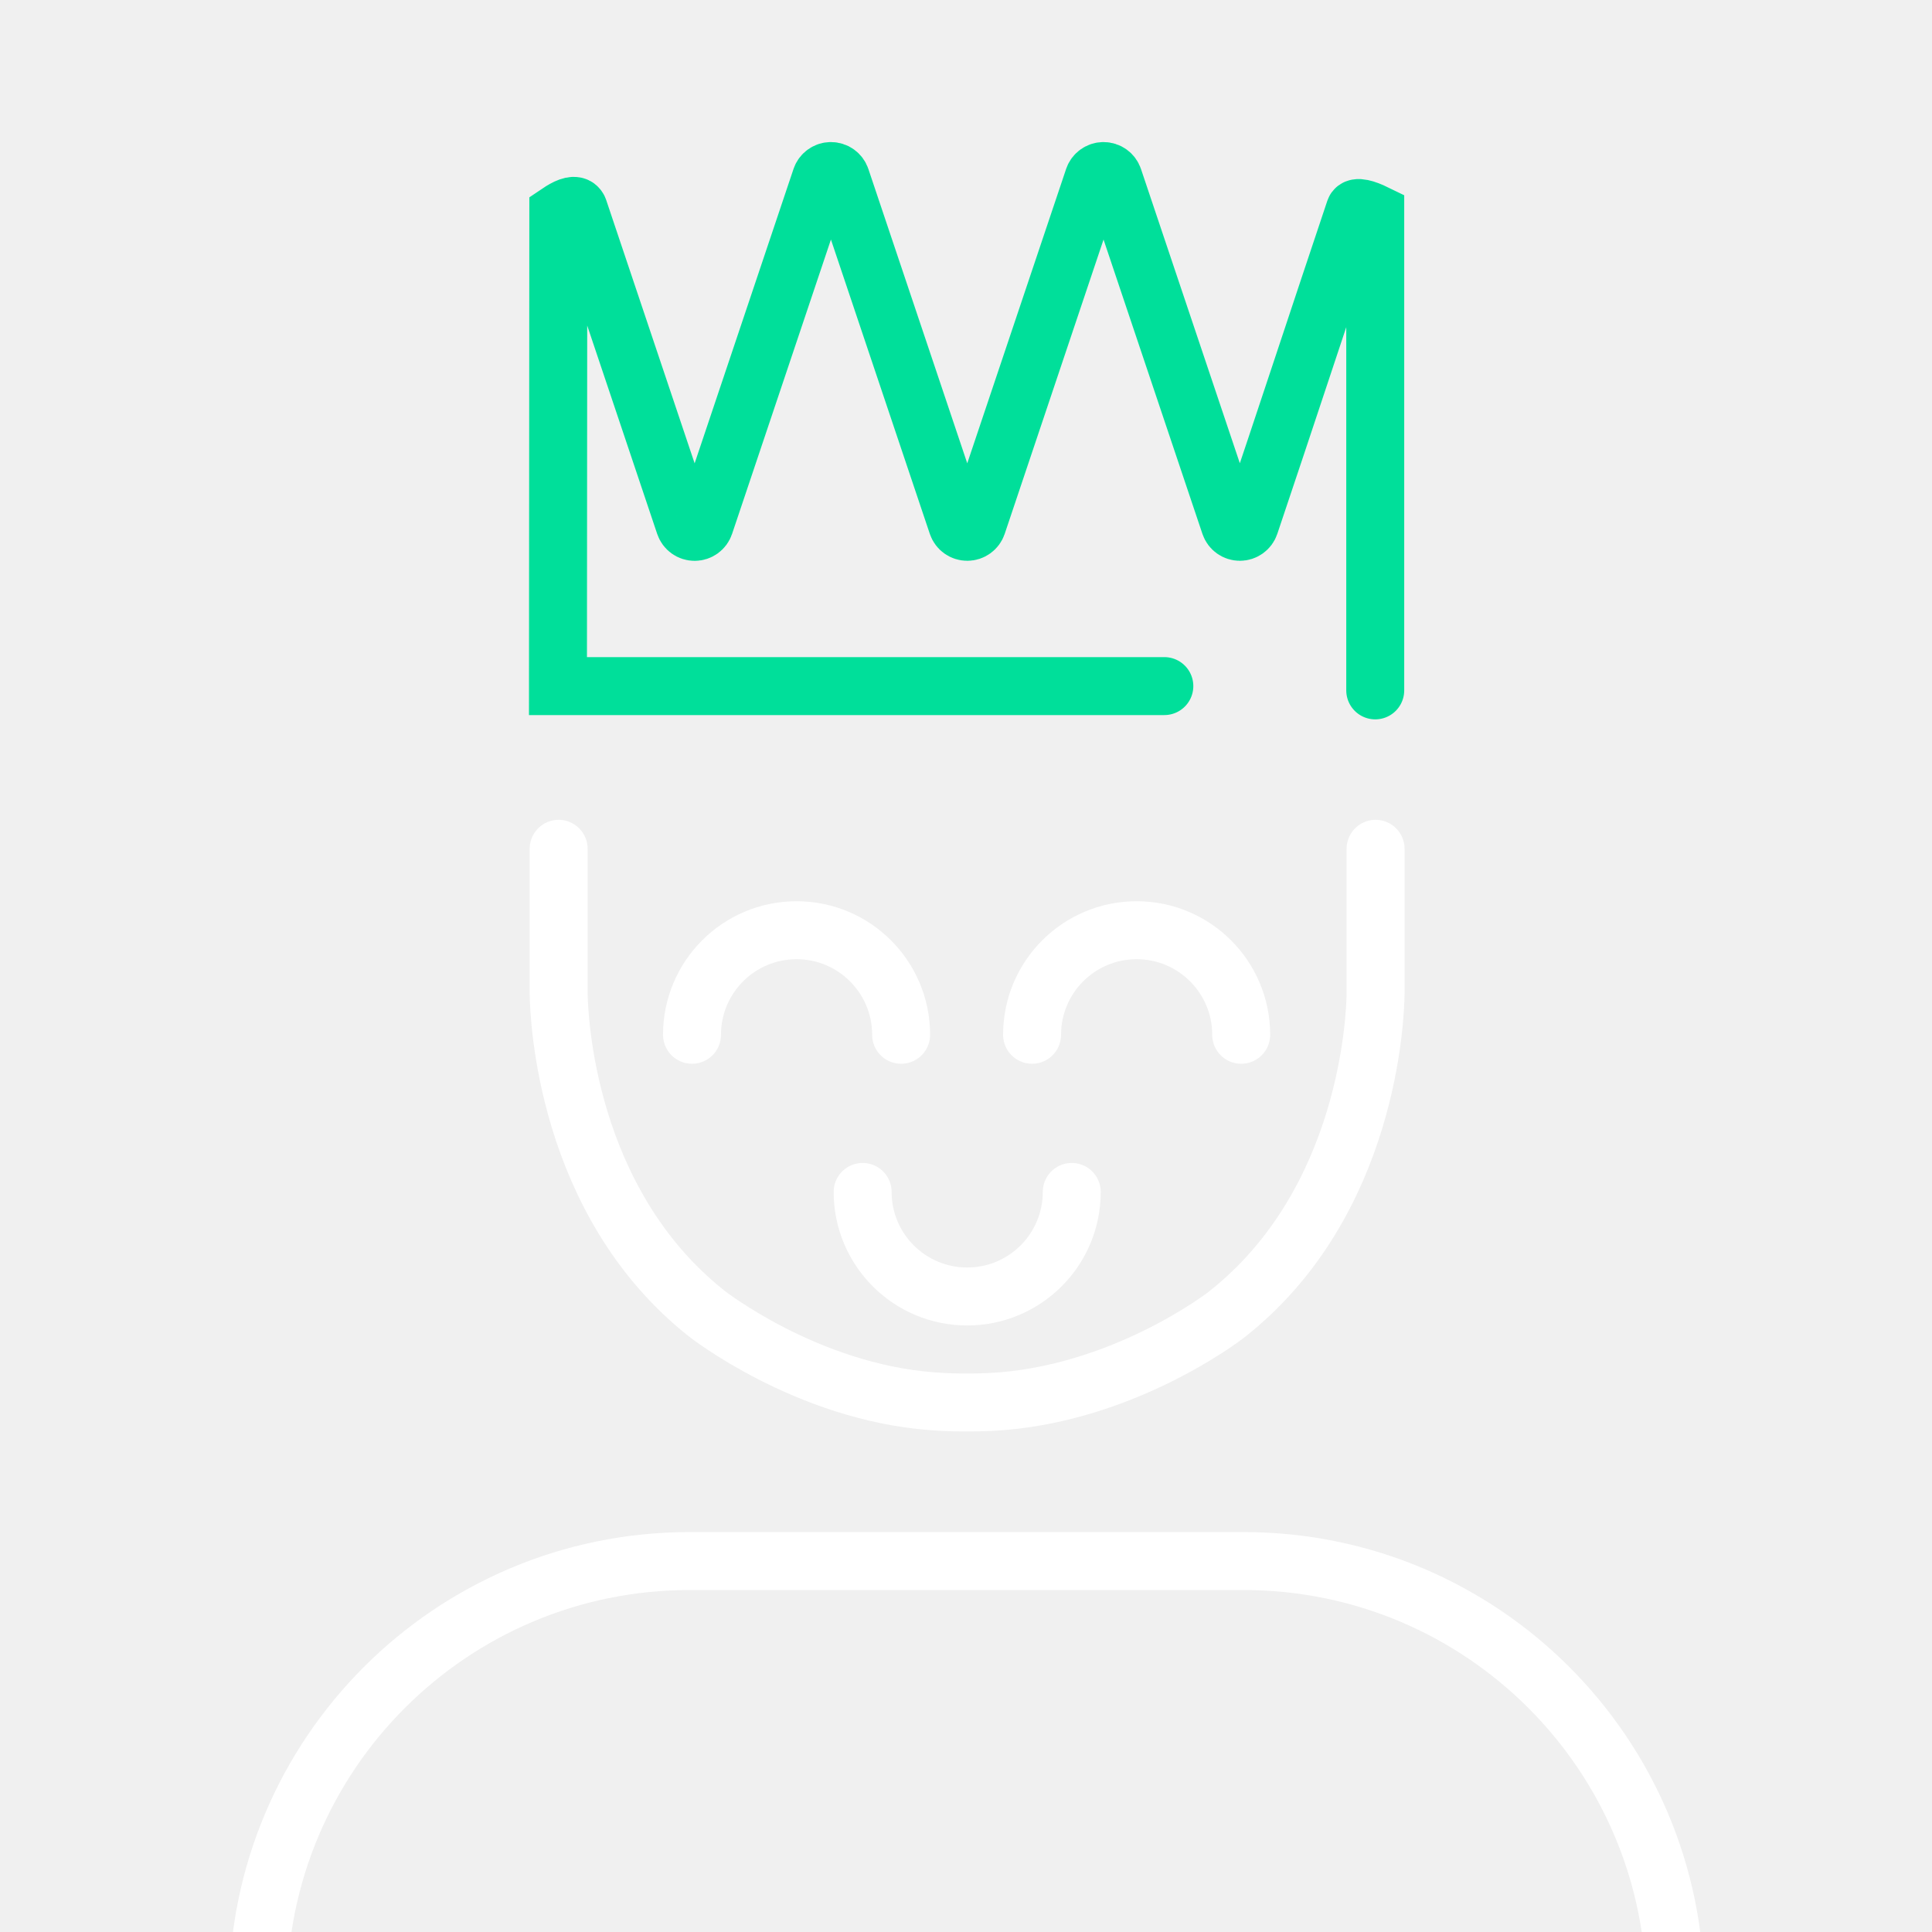
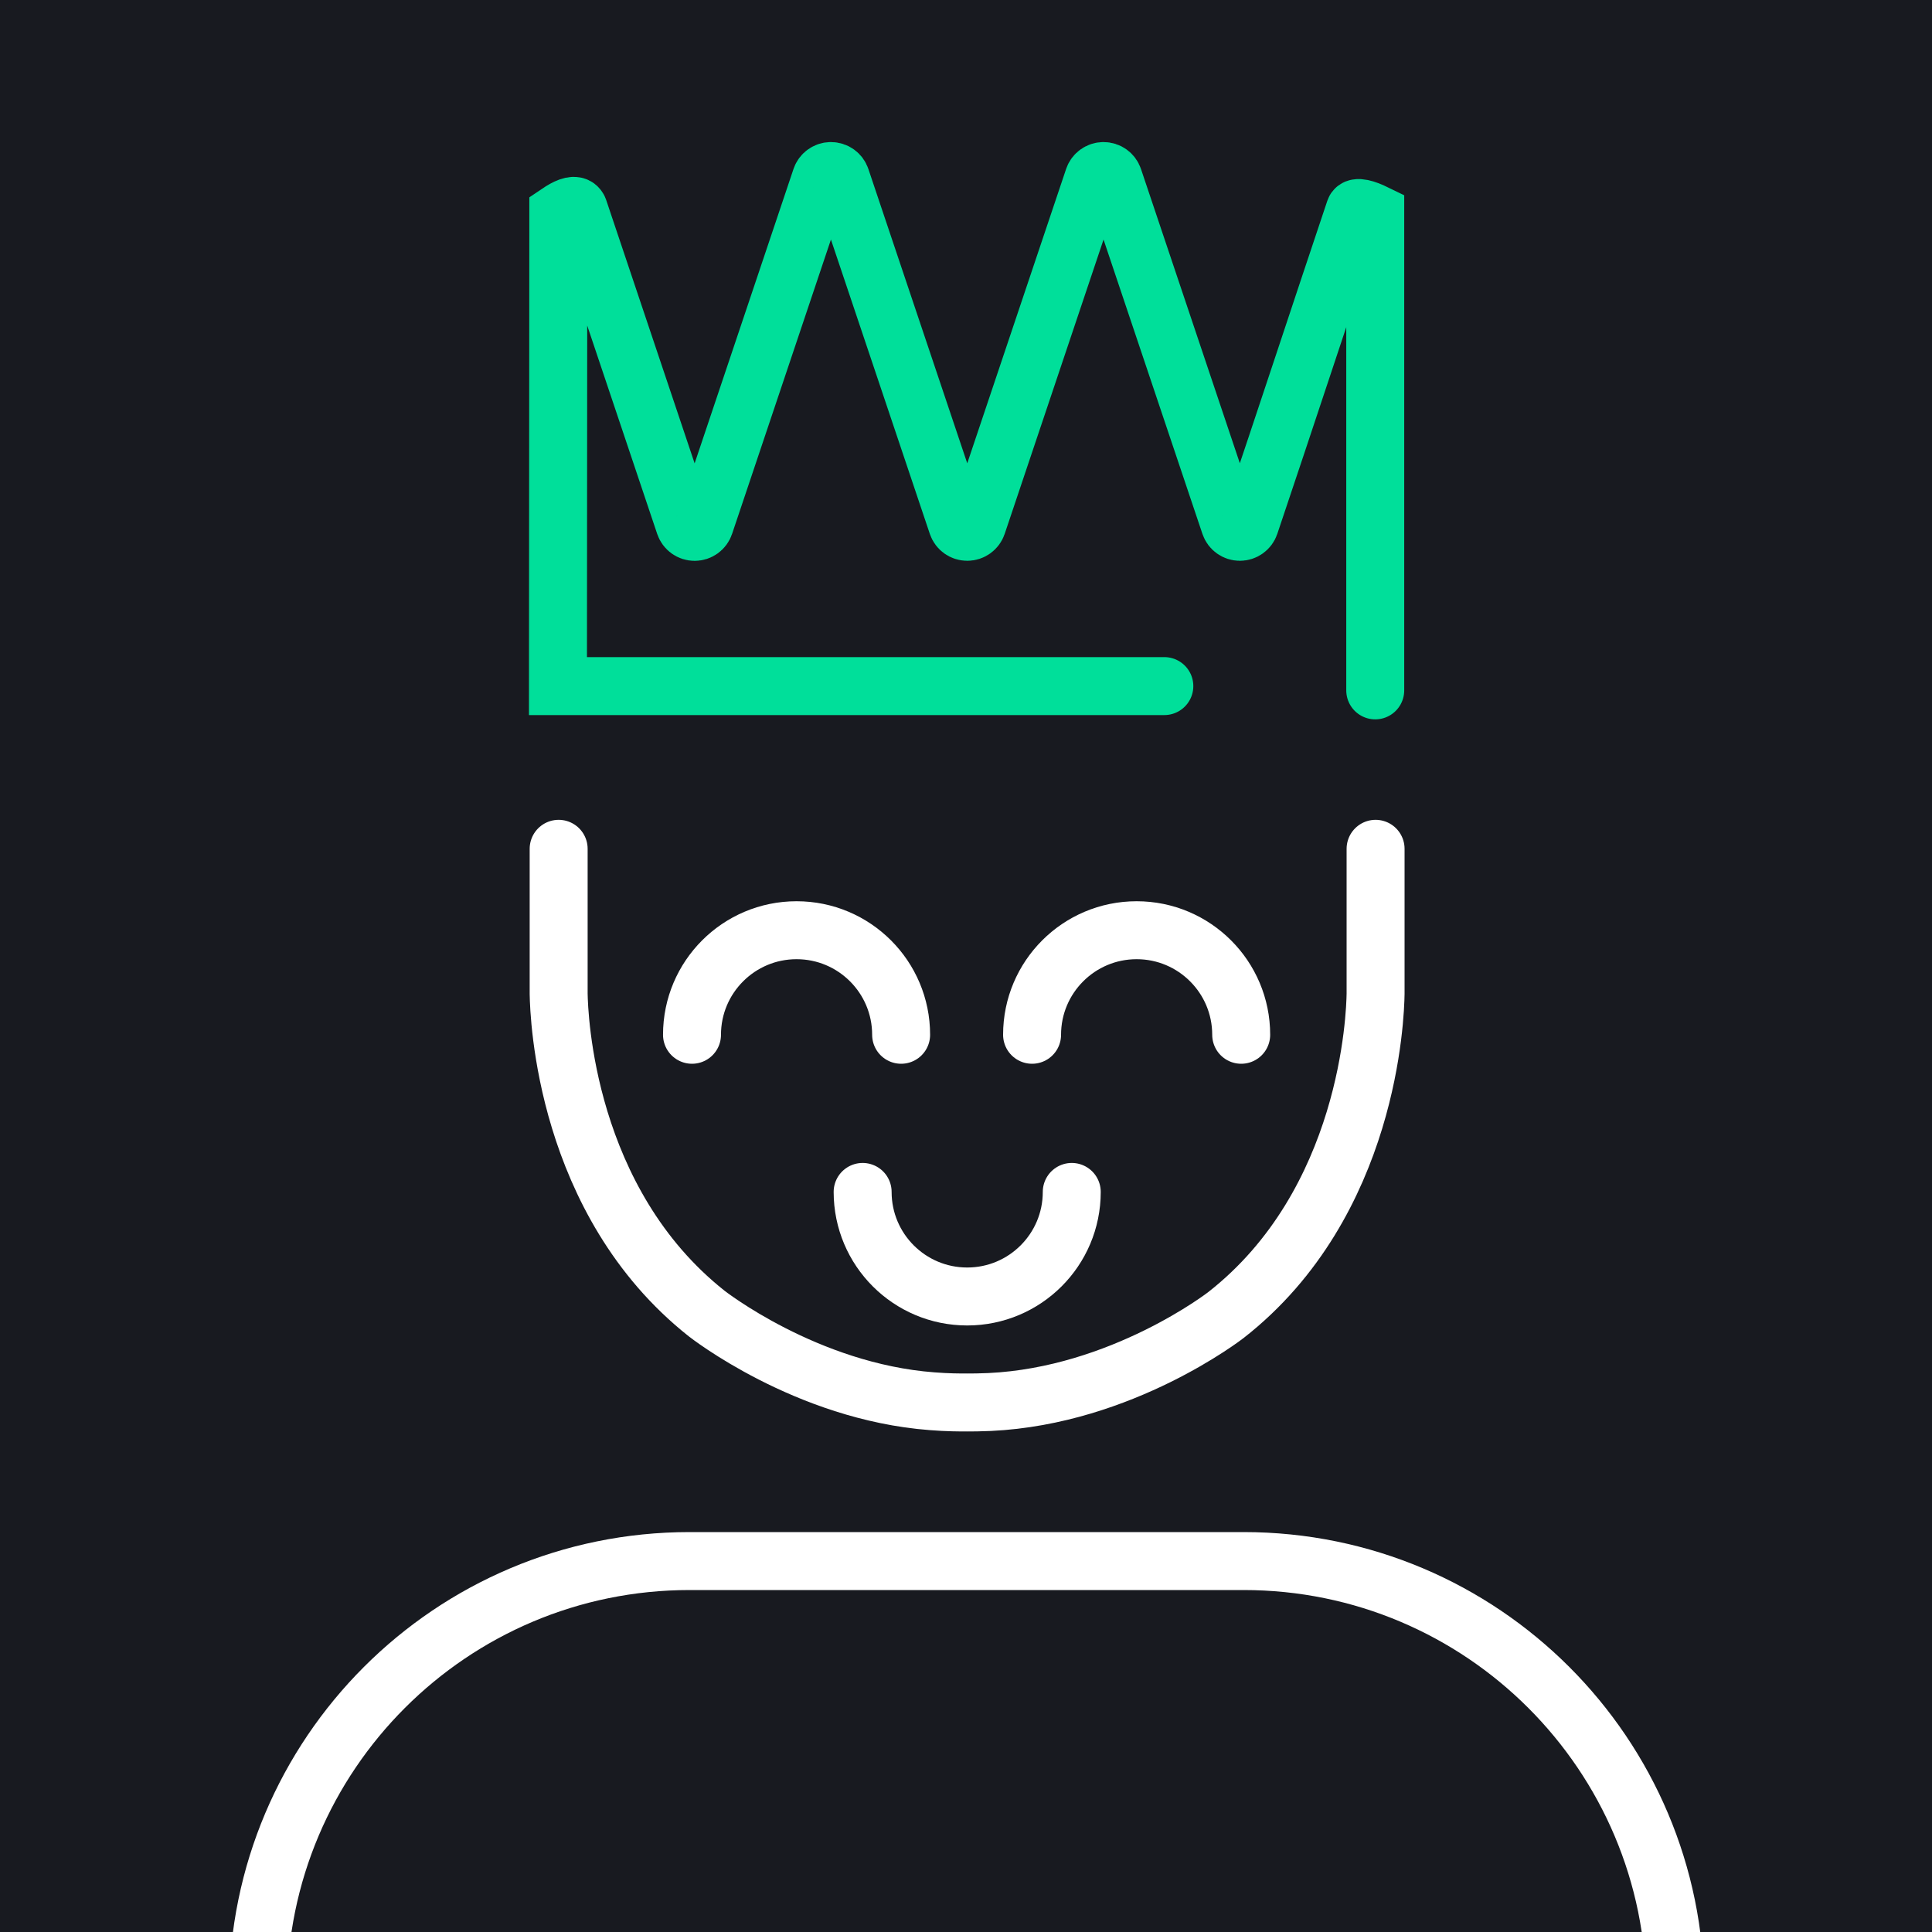
- <svg xmlns="http://www.w3.org/2000/svg" id="no_hover" viewBox="0 0 500 500">
+ <svg xmlns="http://www.w3.org/2000/svg" viewBox="0 0 500 500">
  <defs>
-     <style>.cls-1,.cls-2{fill:none;stroke-linecap:round;stroke-miterlimit:10;stroke-width:15px;}.cls-1{stroke:#00df9a;}.cls-2{stroke:#fff;}</style>
+     <style>.cls-1{fill:#181a20;}.cls-2,.cls-3{fill:none;stroke-linecap:round;stroke-miterlimit:10;stroke-width:15px;}.cls-2{stroke:#00df9a;}.cls-3{stroke:#fff;}</style>
  </defs>
-   <path class="cls-1" d="M355.91,178.67V55.22c-2.44-1.19-4.93-1.94-5.29-.87-9.13,27.2-18,54.24-27.17,81.44a2.72,2.72,0,0,1-5.15,0q-15.06-44.85-30.13-89.68a2.72,2.72,0,0,0-5.15,0L252.9,135.79a2.72,2.72,0,0,1-5.15,0q-15.08-44.85-30.13-89.68a2.72,2.72,0,0,0-5.15,0l-30.12,89.68a2.72,2.72,0,0,1-5.16,0Q163.5,95,149.79,54.2a1.39,1.39,0,0,0-.48-.69c-.93-.67-2.79.18-4.82,1.55l-.09,122.5H301.33" />
-   <path class="cls-2" d="M356,219.67v37.52c-.08,5.4-1.59,54.1-38.74,83.15,0,0-26.84,20.89-61.17,22.5-2.46.11-4.41.12-5.74.12-2,0-5.13,0-9.1-.32-32.66-2.45-58.38-22.71-58.38-22.71-36.61-29-38.19-77.05-38.29-82.74V219.67" />
-   <path class="cls-2" d="M178.46,404H321.85a111.7,111.7,0,0,1,111.7,111.7v40.21a56.47,56.47,0,0,1-56.47,56.47H123.23a56.47,56.47,0,0,1-56.47-56.47V515.67A111.7,111.7,0,0,1,178.46,404Z" />
-   <path class="cls-2" d="M267.1,267.8a27.06,27.06,0,0,1,54.12,0" />
-   <path class="cls-2" d="M277.37,308.47a27.06,27.06,0,0,1-54.12,0" />
-   <path class="cls-2" d="M179.09,267.8a27.06,27.06,0,0,1,54.12,0" />
+   <g id="Random">
+     <rect class="cls-1" x="-41.3" y="-36.66" width="2774.73" height="569.62" />
+   </g>
+   <g id="no_hover">
+     <path class="cls-2" d="M355.91,178.67V55.22c-2.44-1.19-4.93-1.94-5.29-.87-9.13,27.2-18,54.24-27.17,81.44a2.72,2.72,0,0,1-5.15,0q-15.06-44.85-30.13-89.68a2.72,2.72,0,0,0-5.15,0L252.9,135.79a2.72,2.72,0,0,1-5.15,0q-15.08-44.85-30.13-89.68a2.72,2.72,0,0,0-5.15,0l-30.12,89.68a2.72,2.72,0,0,1-5.16,0Q163.5,95,149.79,54.2a1.39,1.39,0,0,0-.48-.69c-.93-.67-2.79.18-4.82,1.55l-.09,122.5H301.33" />
+     <path class="cls-3" d="M356,219.67v37.52c-.08,5.4-1.59,54.1-38.74,83.15,0,0-26.84,20.89-61.17,22.5-2.46.11-4.41.12-5.74.12-2,0-5.13,0-9.1-.32-32.66-2.45-58.38-22.71-58.38-22.71-36.61-29-38.19-77.05-38.29-82.74V219.67" />
+     <path class="cls-3" d="M178.46,404H321.85a111.7,111.7,0,0,1,111.7,111.7v40.21a56.47,56.47,0,0,1-56.47,56.47H123.23a56.47,56.47,0,0,1-56.47-56.47V515.67A111.7,111.7,0,0,1,178.46,404Z" />
+     <path class="cls-3" d="M267.1,267.8a27.06,27.06,0,0,1,54.12,0" />
+     <path class="cls-3" d="M277.37,308.47a27.06,27.06,0,0,1-54.12,0" />
+     <path class="cls-3" d="M179.09,267.8a27.06,27.06,0,0,1,54.12,0" />
+   </g>
</svg>
